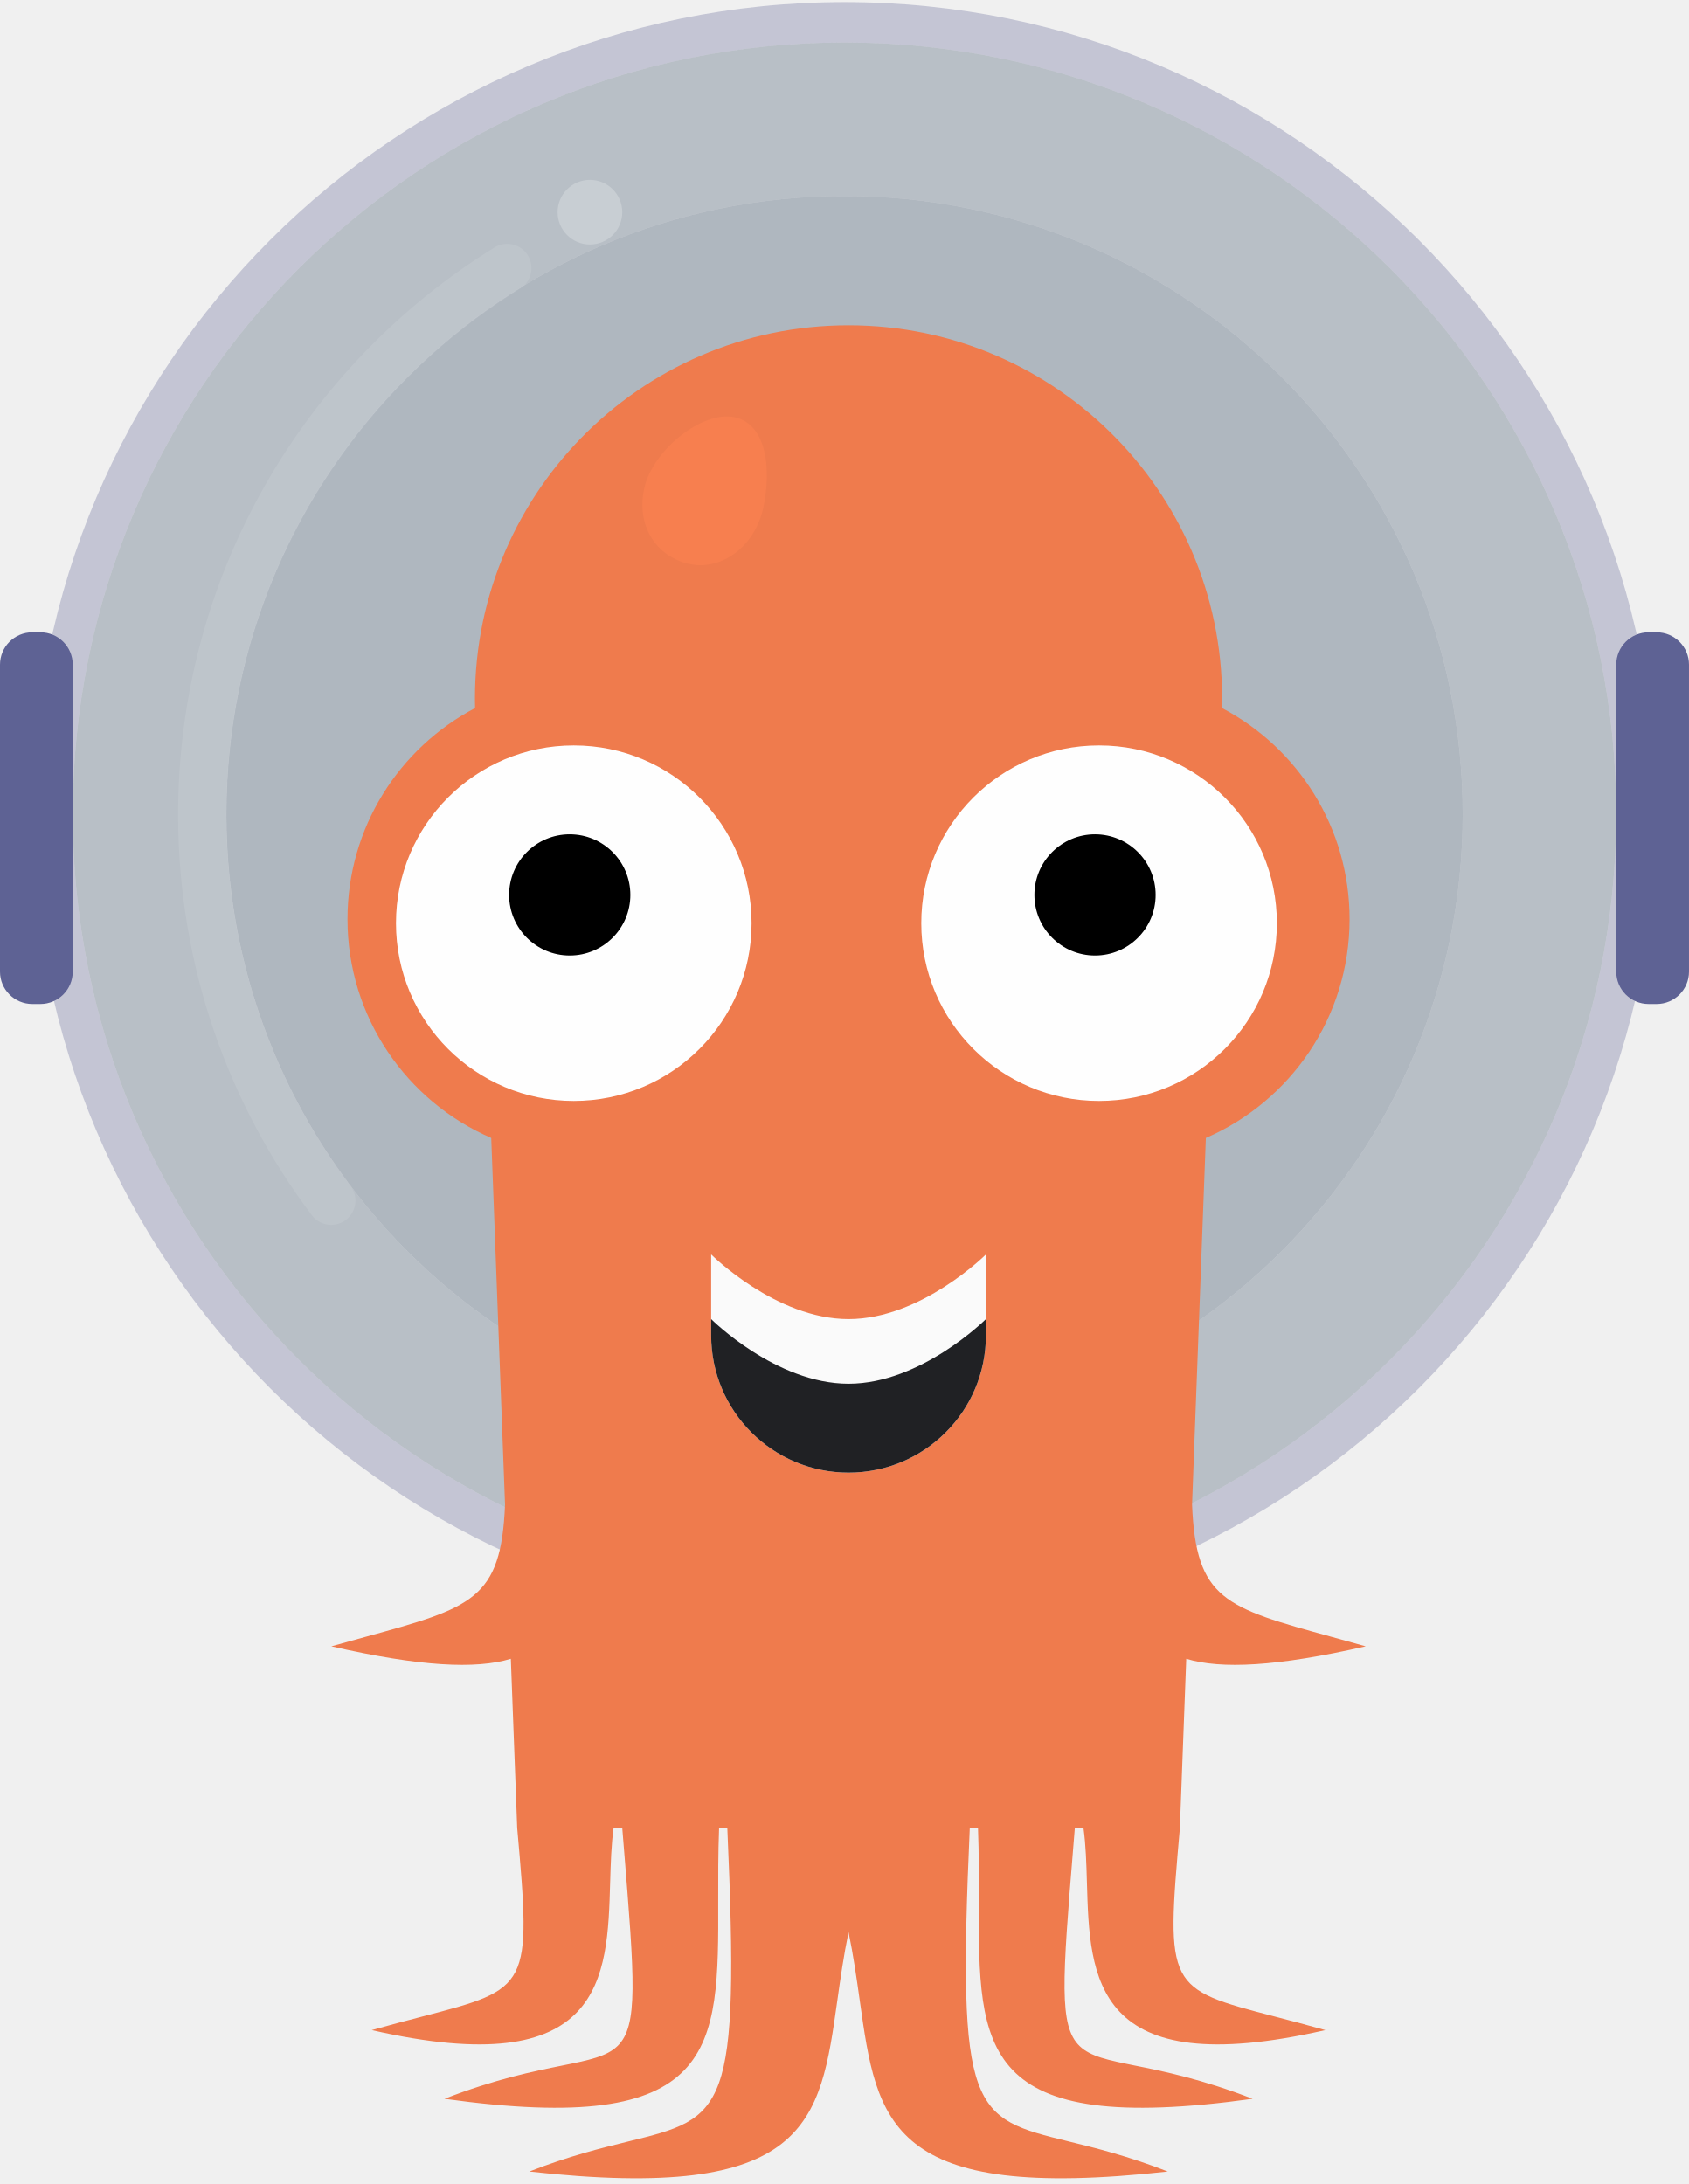
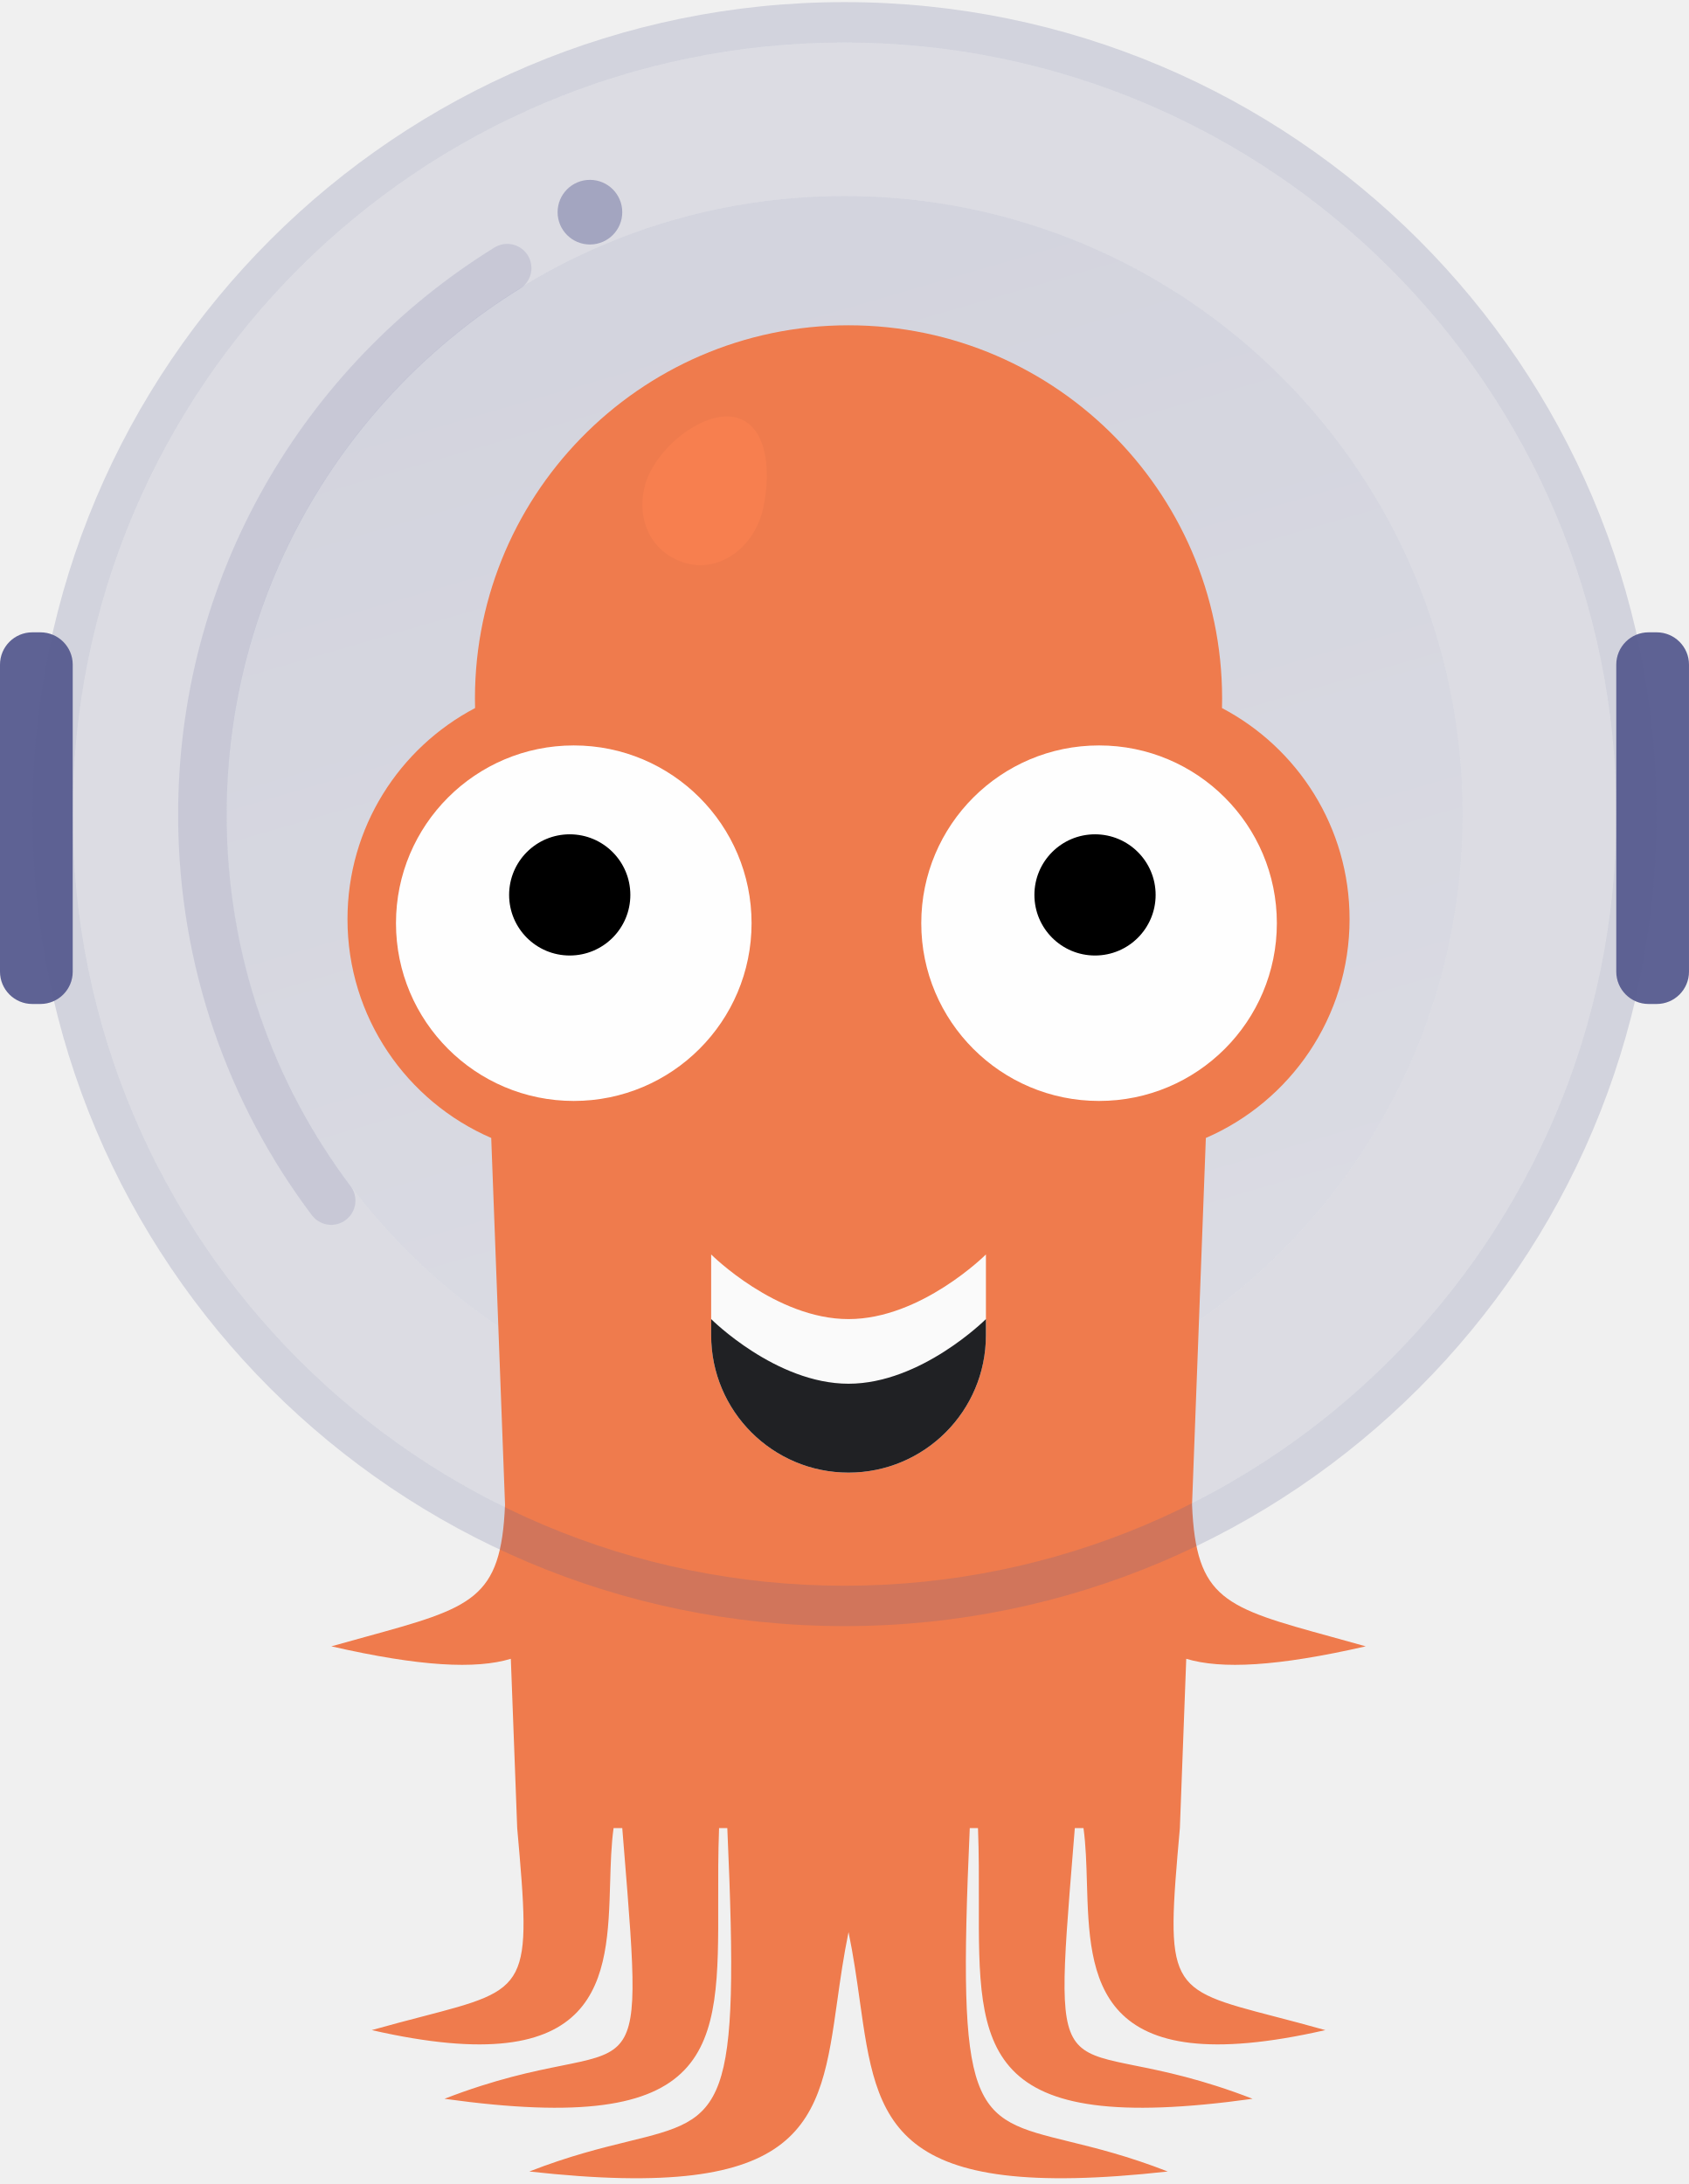
<svg xmlns="http://www.w3.org/2000/svg" width="150" height="194" viewBox="0 0 150 194" fill="none">
-   <path fill-rule="evenodd" clip-rule="evenodd" d="M75 144.445C114.836 144.445 147.129 112.152 147.129 72.316C147.129 32.48 114.836 0.187 75 0.187C35.164 0.187 2.871 32.48 2.871 72.316C2.871 112.152 35.164 144.445 75 144.445ZM75 140.857C112.854 140.857 143.541 110.17 143.541 72.316C143.541 34.462 112.854 3.776 75 3.776C37.146 3.776 6.459 34.462 6.459 72.316C6.459 110.17 37.146 140.857 75 140.857Z" fill="#5E6294" fill-opacity="0.3" />
-   <circle opacity="0.35" cx="75" cy="72.316" r="54.904" fill="#364C64" />
-   <path opacity="0.3" fill-rule="evenodd" clip-rule="evenodd" d="M75 140.857C112.854 140.857 143.541 110.17 143.541 72.316C143.541 34.462 112.854 3.775 75 3.775C37.146 3.775 6.459 34.462 6.459 72.316C6.459 110.17 37.146 140.857 75 140.857ZM75 127.221C105.323 127.221 129.904 102.639 129.904 72.316C129.904 41.993 105.323 17.412 75 17.412C44.677 17.412 20.096 41.993 20.096 72.316C20.096 102.639 44.677 127.221 75 127.221Z" fill="#364C64" />
-   <path d="M43.626 101.083C36.115 97.83 30.861 90.352 30.861 81.646C30.861 73.506 35.455 66.439 42.191 62.896C41.724 44.286 56.688 28.895 75.359 28.895C94.03 28.895 108.993 44.286 108.526 62.896C115.263 66.439 119.856 73.506 119.856 81.646C119.856 90.352 114.602 97.83 107.092 101.083L105.866 133.655C106.217 142.087 108.759 142.786 118.323 145.416C119.246 145.669 120.234 145.941 121.292 146.24C113.414 148.04 108.466 148.288 105.351 147.348L104.785 162.388C103.521 176.603 103.648 176.636 113.243 179.133C114.548 179.473 116.028 179.858 117.703 180.33C97.043 185.053 96.773 175.695 96.53 167.233C96.482 165.542 96.434 163.887 96.225 162.388H95.455C95.409 162.957 95.364 163.51 95.32 164.047L95.319 164.061C94.355 175.896 94.025 179.958 95.883 181.749C96.853 182.685 98.422 183.001 100.81 183.483C103.308 183.986 106.701 184.669 111.244 186.431C86.882 189.823 86.901 182.085 86.932 168.91C86.937 166.86 86.942 164.679 86.856 162.388H86.125C84.996 187.785 86.308 188.107 94.947 190.226C97.294 190.802 100.182 191.51 103.708 192.89C78.882 195.649 77.888 188.594 76.358 177.726C76.087 175.8 75.799 173.755 75.359 171.624C74.919 173.755 74.631 175.8 74.36 177.726C72.829 188.594 71.836 195.649 47.01 192.89C50.536 191.51 53.424 190.802 55.771 190.226C64.41 188.107 65.722 187.785 64.593 162.388H63.861C63.775 164.679 63.781 166.86 63.785 168.91C63.817 182.085 63.836 189.823 39.474 186.431C44.017 184.669 47.41 183.986 49.907 183.483C52.295 183.001 53.864 182.685 54.835 181.749C56.693 179.958 56.362 175.896 55.399 164.061C55.355 163.52 55.309 162.962 55.263 162.388H54.492C54.284 163.887 54.236 165.542 54.187 167.233C53.944 175.695 53.675 185.053 33.015 180.33C34.69 179.858 36.17 179.473 37.474 179.133C47.07 176.636 47.197 176.603 45.933 162.388L45.367 147.348C42.252 148.288 37.304 148.04 29.426 146.24C30.484 145.941 31.472 145.669 32.395 145.416C41.959 142.786 44.501 142.087 44.852 133.655L43.626 101.083Z" fill="#EF7B4D" />
+   <circle opacity="0.2" cx="75" cy="72.316" r="54.904" fill="url(#footerargocircle)" />
+   <path opacity="0.14" fill-rule="evenodd" clip-rule="evenodd" d="M75 140.857C112.854 140.857 143.541 110.17 143.541 72.316C143.541 34.462 112.854 3.775 75 3.775C37.146 3.775 6.459 34.462 6.459 72.316C6.459 110.17 37.146 140.857 75 140.857ZM75 127.22C105.323 127.22 129.904 102.639 129.904 72.316C129.904 41.993 105.323 17.412 75 17.412C44.677 17.412 20.096 41.993 20.096 72.316C20.096 102.639 44.677 127.22 75 127.22Z" fill="#5E6294" />
+   <path d="M43.626 101.083C36.115 97.83 30.861 90.352 30.861 81.646C30.861 73.506 35.455 66.439 42.191 62.896C41.724 44.286 56.688 28.895 75.359 28.895C94.03 28.895 108.993 44.286 108.526 62.896C115.263 66.439 119.856 73.506 119.856 81.646C119.856 90.352 114.602 97.83 107.092 101.083L105.866 133.655C106.217 142.087 108.759 142.786 118.323 145.416C119.246 145.669 120.234 145.941 121.292 146.24C113.414 148.04 108.465 148.288 105.351 147.348L104.785 162.388C103.521 176.603 103.648 176.636 113.243 179.133C114.548 179.473 116.028 179.858 117.703 180.33C97.043 185.053 96.774 175.695 96.53 167.233C96.482 165.542 96.434 163.887 96.225 162.388H95.455C95.409 162.957 95.364 163.51 95.32 164.047L95.319 164.061C94.355 175.896 94.025 179.958 95.883 181.749C96.853 182.685 98.422 183.001 100.81 183.483C103.308 183.986 106.701 184.669 111.244 186.431C86.882 189.823 86.901 182.085 86.932 168.91C86.937 166.86 86.942 164.679 86.856 162.388H86.125C84.996 187.785 86.308 188.107 94.947 190.226C97.294 190.802 100.182 191.51 103.708 192.89C78.882 195.649 77.888 188.594 76.358 177.726C76.087 175.8 75.799 173.755 75.359 171.624C74.919 173.755 74.631 175.8 74.36 177.726C72.829 188.594 71.836 195.649 47.01 192.89C50.536 191.51 53.424 190.802 55.771 190.226C64.41 188.107 65.722 187.785 64.593 162.388H63.861C63.775 164.679 63.781 166.86 63.785 168.91C63.817 182.085 63.836 189.823 39.474 186.431C44.017 184.669 47.41 183.986 49.907 183.483C52.295 183.001 53.864 182.685 54.835 181.749C56.693 179.958 56.362 175.896 55.399 164.061C55.355 163.52 55.309 162.962 55.263 162.388H54.492C54.284 163.887 54.236 165.542 54.187 167.233C53.944 175.695 53.675 185.053 33.015 180.33C34.69 179.858 36.17 179.473 37.474 179.133C47.07 176.636 47.197 176.603 45.933 162.388L45.367 147.348C42.252 148.288 37.304 148.04 29.426 146.24C30.484 145.941 31.472 145.669 32.395 145.416C41.959 142.786 44.501 142.087 44.852 133.655L43.626 101.083Z" fill="#EF7B4D" />
  <circle cx="50.957" cy="82.005" r="15.79" fill="#FEFEFE" />
  <circle cx="50.598" cy="79.493" r="5.383" fill="black" />
  <circle cx="97.608" cy="82.005" r="15.79" fill="#FEFEFE" />
  <circle cx="97.249" cy="79.493" r="5.383" fill="black" />
-   <path d="M63.158 111.431C63.158 111.431 68.9 117.172 75.359 117.172C81.818 117.172 87.56 111.431 87.56 111.431V118.608C87.56 125.346 82.097 130.809 75.359 130.809V130.809C68.62 130.809 63.158 125.346 63.158 118.608V111.431Z" fill="#FAFAFA" />
-   <path d="M63.158 117.172C63.158 117.172 68.9 122.914 75.359 122.914C81.818 122.914 87.56 117.172 87.56 117.172V118.608C87.56 125.346 82.097 130.809 75.359 130.809V130.809C68.62 130.809 63.158 125.346 63.158 118.608V117.172Z" fill="#202124" />
-   <path opacity="0.09" d="M29.413 106.647C22.276 97.165 18.025 85.384 17.973 72.603C17.888 52.007 28.727 33.914 45.045 23.815" stroke="white" stroke-width="4.306" stroke-linecap="round" />
-   <circle opacity="0.23" cx="52.392" cy="18.847" r="2.871" fill="white" />
+   <path d="M63.158 111.431C63.158 111.431 68.9 117.172 75.359 117.172C81.818 117.172 87.56 111.431 87.56 111.431V118.608C87.56 125.346 82.097 130.809 75.359 130.809C68.62 130.809 63.158 125.346 63.158 118.608V111.431Z" fill="#FAFAFA" />
+   <path d="M63.158 117.172C63.158 117.172 68.9 122.914 75.359 122.914C81.818 122.914 87.56 117.172 87.56 117.172V118.608C87.56 125.346 82.097 130.809 75.359 130.809C68.62 130.809 63.158 125.346 63.158 118.608V117.172Z" fill="#202124" />
+   <path opacity="0.16" d="M29.413 106.647C22.276 97.165 18.025 85.384 17.973 72.603C17.888 52.007 28.727 33.914 45.045 23.815" stroke="#5E6294" stroke-width="4.306" stroke-linecap="round" />
+   <circle opacity="0.45" cx="52.392" cy="18.847" r="2.871" fill="#5E6294" />
  <rect y="56.168" width="6.459" height="33.014" rx="2.871" fill="#5E6294" />
  <rect x="143.541" y="56.168" width="6.459" height="33.014" rx="2.871" fill="#5E6294" />
+   <path fill-rule="evenodd" clip-rule="evenodd" d="M75 144.445C114.836 144.445 147.129 112.152 147.129 72.316C147.129 32.48 114.836 0.187 75 0.187C35.164 0.187 2.871 32.48 2.871 72.316C2.871 112.152 35.164 144.445 75 144.445ZM75 140.857C112.854 140.857 143.541 110.17 143.541 72.316C143.541 34.462 112.854 3.776 75 3.776C37.146 3.776 6.459 34.462 6.459 72.316C6.459 110.17 37.146 140.857 75 140.857Z" fill="#5E6294" fill-opacity="0.2" />
  <path d="M67.785 45.109C67.063 48.485 64.132 50.72 61.237 50.102C58.343 49.483 56.487 46.781 57.208 43.405C57.929 40.03 62.341 36.444 65.236 37.062C68.13 37.681 68.506 41.734 67.785 45.109Z" fill="#F77F4F" />
+   <defs>
+     <linearGradient id="footerargocircle" x1="75" y1="17.412" x2="106.522" y2="125.731" gradientUnits="userSpaceOnUse">
+       <stop stop-color="#5E6294" />
+       <stop offset="1" stop-color="#878BB2" />
+     </linearGradient>
+   </defs>
</svg>
